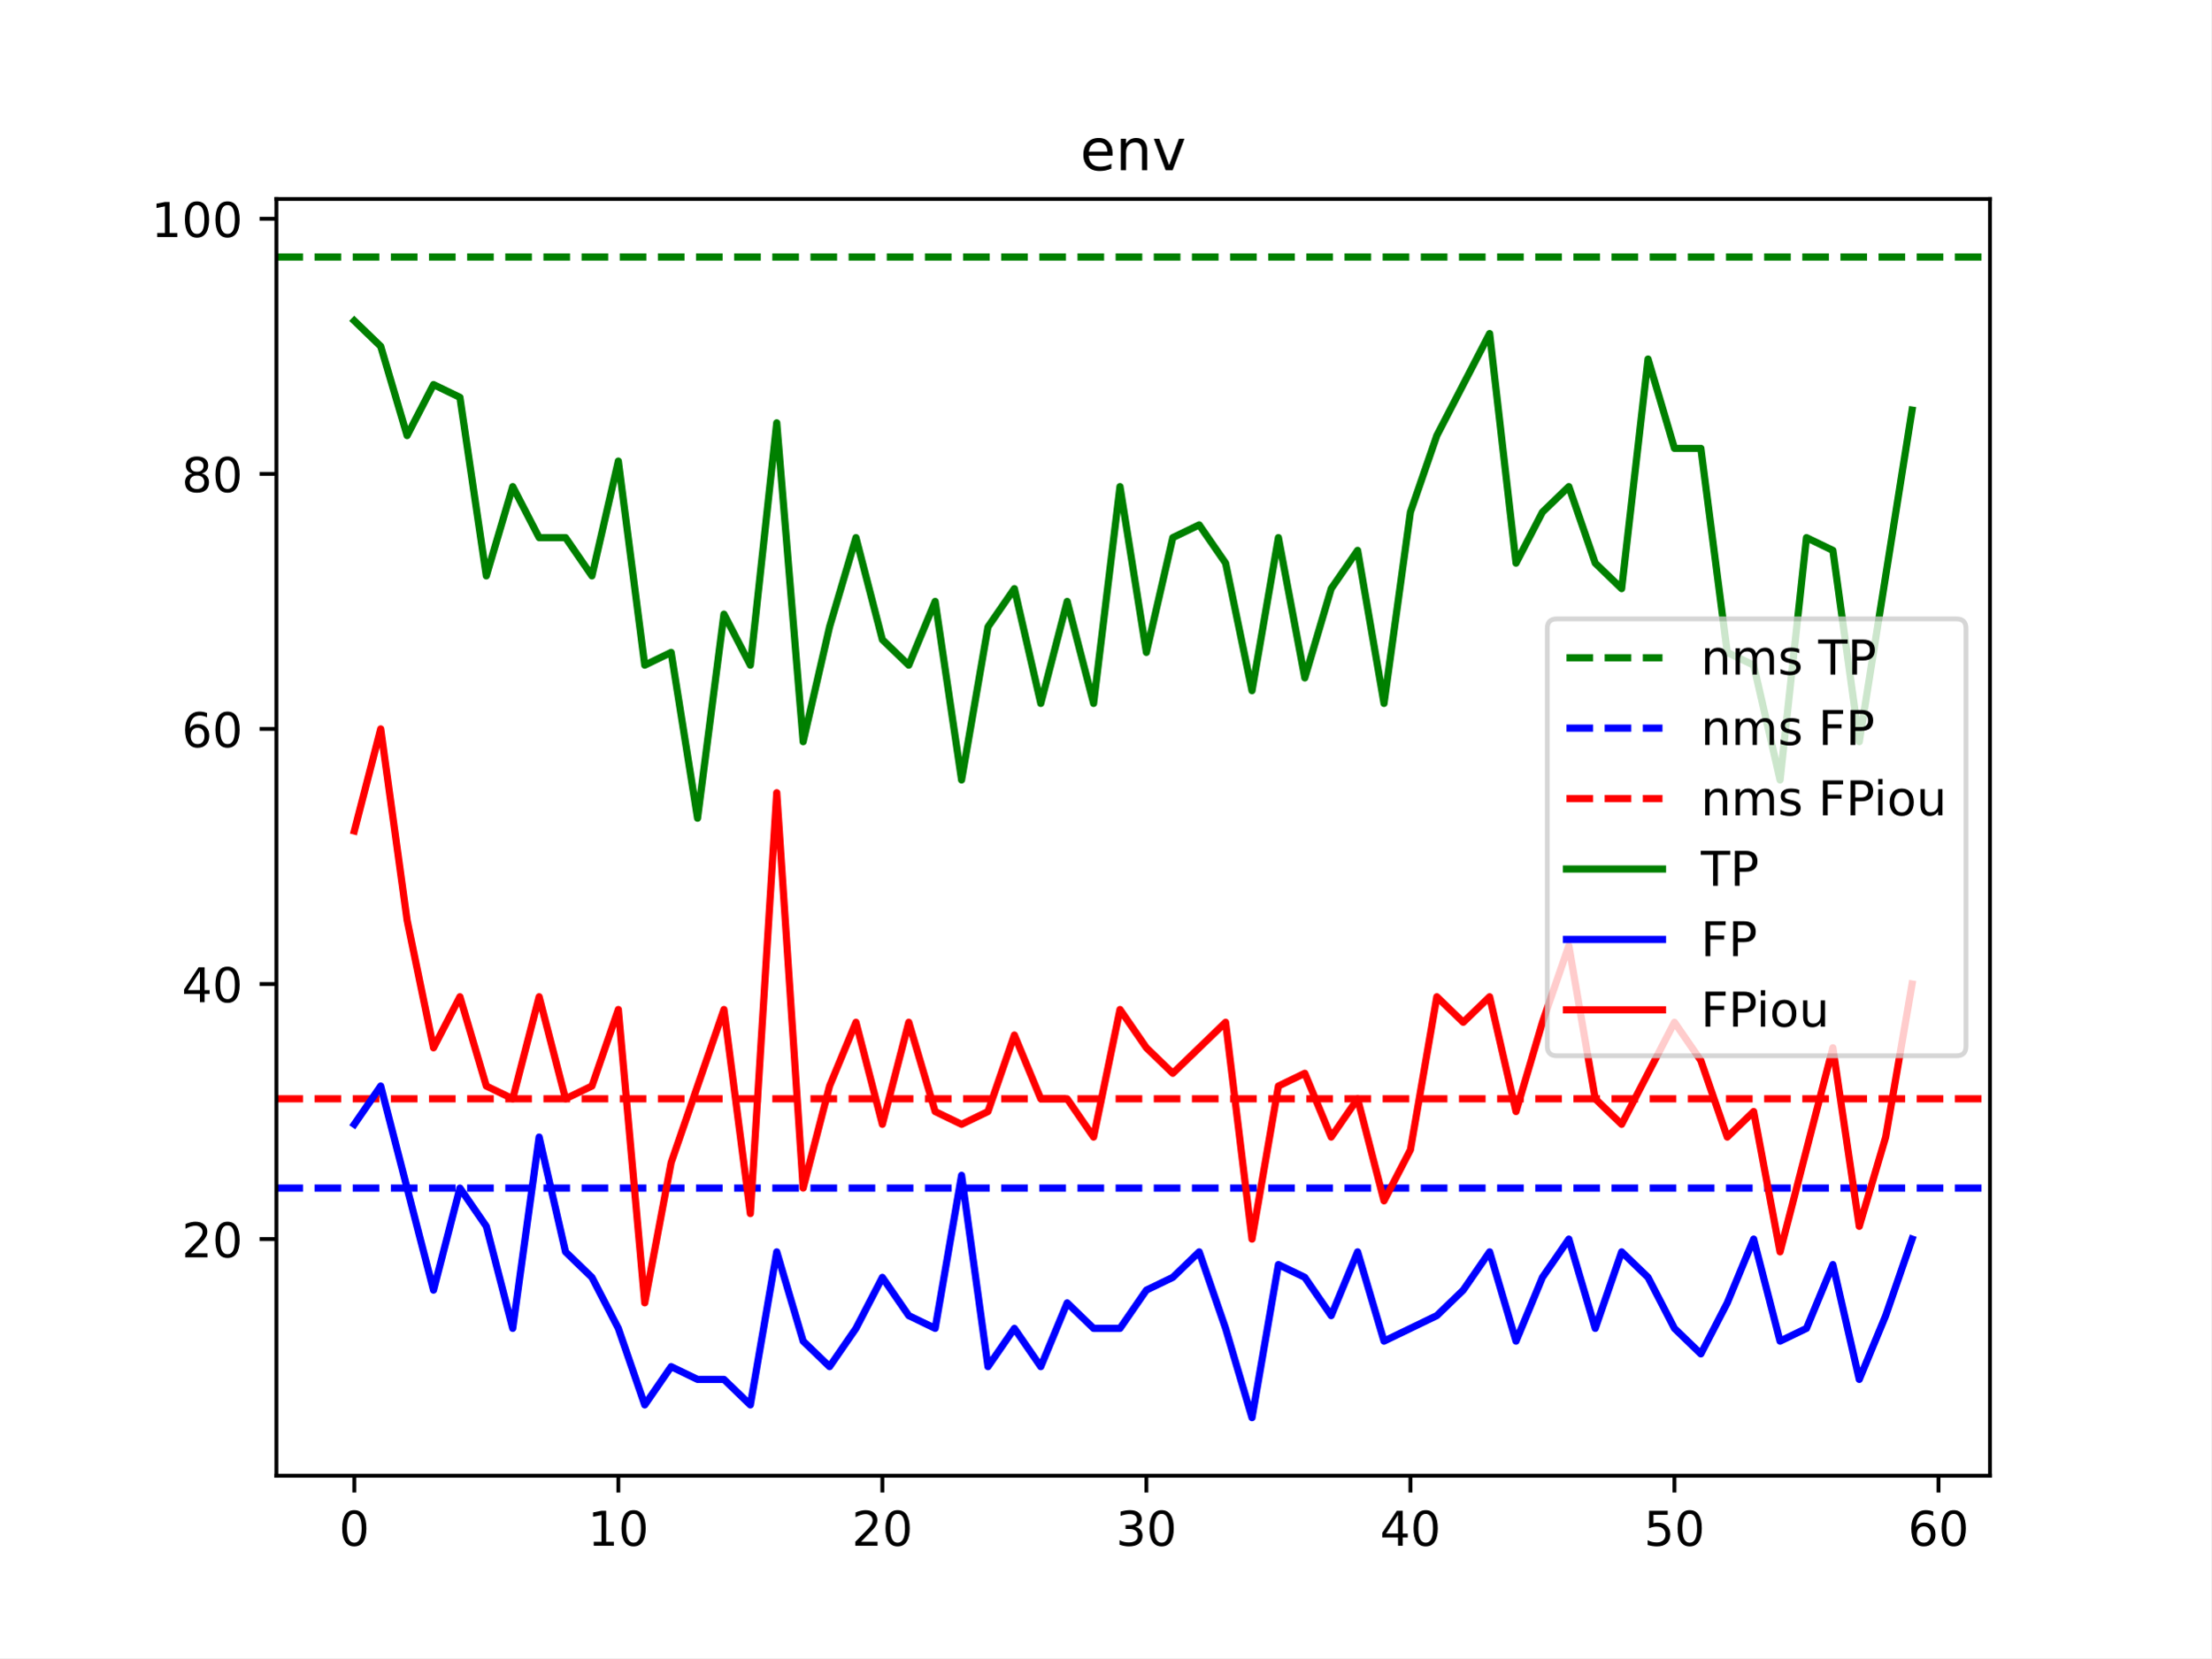
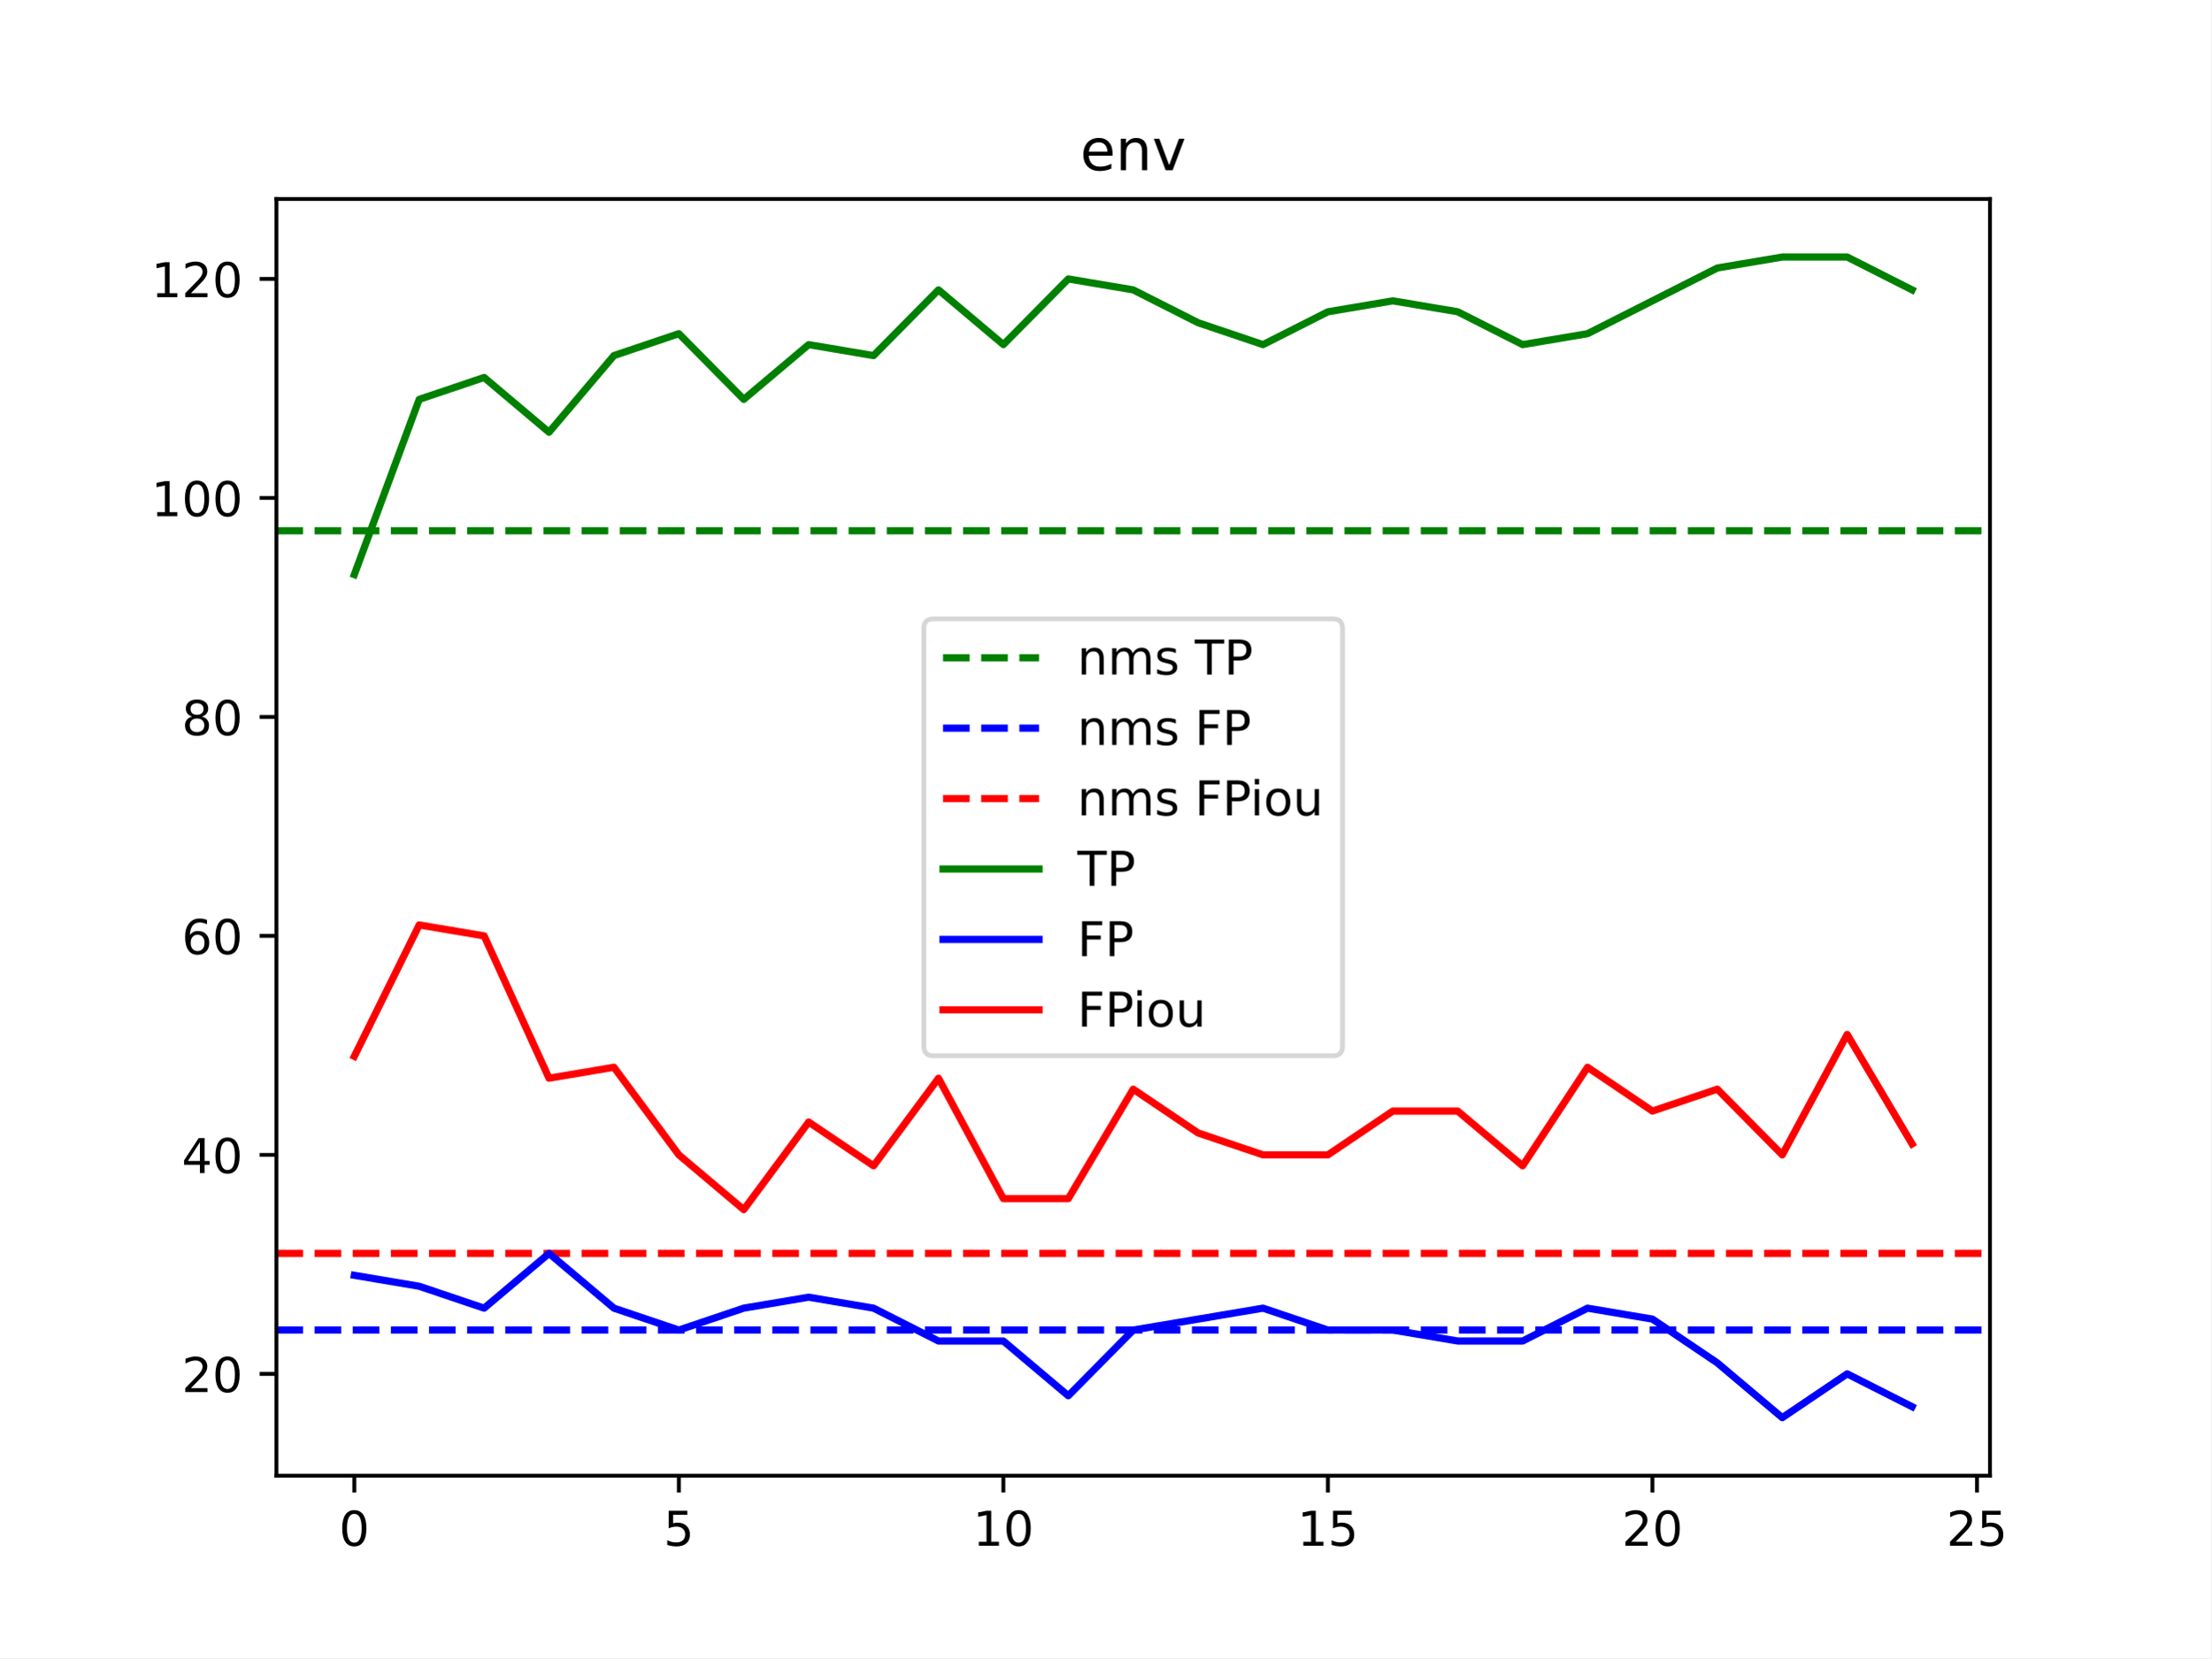
<svg xmlns="http://www.w3.org/2000/svg" xmlns:xlink="http://www.w3.org/1999/xlink" width="460.8pt" height="345.6pt" viewBox="0 0 460.8 345.6" version="1.1">
  <defs>
    <style type="text/css">*{stroke-linejoin: round; stroke-linecap: butt}</style>
  </defs>
  <g id="figure_1">
    <g id="patch_1">
      <path d="M 0 345.6  L 460.8 345.6  L 460.8 0  L 0 0  z " style="fill: #ffffff" />
    </g>
    <g id="axes_1">
      <g id="patch_2">
        <path d="M 57.6 307.584  L 414.72 307.584  L 414.72 41.472  L 57.6 41.472  z " style="fill: #ffffff" />
      </g>
      <g id="matplotlib.axis_1">
        <g id="xtick_1">
          <g id="line2d_1">
            <defs>
-               <path id="m78e13bfbb8" d="M 0 0  L 0 3.5  " style="stroke: #000000; stroke-width: 0.8" />
-             </defs>
-             <g>
-               <use xlink:href="#m78e13bfbb8" x="73.833" y="307.584" style="stroke: #000000; stroke-width: 0.8" />
+               <path id="mda8b0dd8a2" d="M 0 0  L 0 3.5  " style="stroke: #000000; stroke-width: 0.8" />
+             </defs>
+             <g>
+               <use xlink:href="#mda8b0dd8a2" x="73.833" y="307.584" style="stroke: #000000; stroke-width: 0.8" />
            </g>
          </g>
          <g id="text_1">
            <g transform="translate(70.65148 322.1824) scale(0.1 -0.1)">
              <defs>
                <path id="DejaVuSans-30" d="M 2034 4250  Q 1547 4250 1301 3770  Q 1056 3291 1056 2328  Q 1056 1369 1301 889  Q 1547 409 2034 409  Q 2525 409 2770 889  Q 3016 1369 3016 2328  Q 3016 3291 2770 3770  Q 2525 4250 2034 4250  z M 2034 4750  Q 2819 4750 3233 4129  Q 3647 3509 3647 2328  Q 3647 1150 3233 529  Q 2819 -91 2034 -91  Q 1250 -91 836 529  Q 422 1150 422 2328  Q 422 3509 836 4129  Q 1250 4750 2034 4750  z " transform="scale(0.015625)" />
              </defs>
              <use xlink:href="#DejaVuSans-30" />
            </g>
          </g>
        </g>
        <g id="xtick_2">
          <g id="line2d_2">
            <g>
-               <use xlink:href="#m78e13bfbb8" x="128.859" y="307.584" style="stroke: #000000; stroke-width: 0.8" />
+               <use xlink:href="#mda8b0dd8a2" x="141.469" y="307.584" style="stroke: #000000; stroke-width: 0.8" />
            </g>
          </g>
          <g id="text_2">
-             <g transform="translate(122.4964 322.1824) scale(0.1 -0.1)">
-               <defs>
-                 <path id="DejaVuSans-31" d="M 794 531  L 1825 531  L 1825 4091  L 703 3866  L 703 4441  L 1819 4666  L 2450 4666  L 2450 531  L 3481 531  L 3481 0  L 794 0  L 794 531  z " transform="scale(0.015625)" />
-               </defs>
-               <use xlink:href="#DejaVuSans-31" />
-               <use xlink:href="#DejaVuSans-30" x="63.623" />
+             <g transform="translate(138.2878 322.1824) scale(0.1 -0.1)">
+               <defs>
+                 <path id="DejaVuSans-35" d="M 691 4666  L 3169 4666  L 3169 4134  L 1269 4134  L 1269 2991  Q 1406 3038 1543 3061  Q 1681 3084 1819 3084  Q 2600 3084 3056 2656  Q 3513 2228 3513 1497  Q 3513 744 3044 326  Q 2575 -91 1722 -91  Q 1428 -91 1123 -41  Q 819 9 494 109  L 494 744  Q 775 591 1075 516  Q 1375 441 1709 441  Q 2250 441 2565 725  Q 2881 1009 2881 1497  Q 2881 1984 2565 2268  Q 2250 2553 1709 2553  Q 1456 2553 1204 2497  Q 953 2441 691 2322  L 691 4666  z " transform="scale(0.015625)" />
+               </defs>
+               <use xlink:href="#DejaVuSans-35" />
            </g>
          </g>
        </g>
        <g id="xtick_3">
          <g id="line2d_3">
            <g>
-               <use xlink:href="#m78e13bfbb8" x="183.885" y="307.584" style="stroke: #000000; stroke-width: 0.8" />
+               <use xlink:href="#mda8b0dd8a2" x="209.105" y="307.584" style="stroke: #000000; stroke-width: 0.8" />
            </g>
          </g>
          <g id="text_3">
-             <g transform="translate(177.5226 322.1824) scale(0.1 -0.1)">
-               <defs>
-                 <path id="DejaVuSans-32" d="M 1228 531  L 3431 531  L 3431 0  L 469 0  L 469 531  Q 828 903 1448 1529  Q 2069 2156 2228 2338  Q 2531 2678 2651 2914  Q 2772 3150 2772 3378  Q 2772 3750 2511 3984  Q 2250 4219 1831 4219  Q 1534 4219 1204 4116  Q 875 4013 500 3803  L 500 4441  Q 881 4594 1212 4672  Q 1544 4750 1819 4750  Q 2544 4750 2975 4387  Q 3406 4025 3406 3419  Q 3406 3131 3298 2873  Q 3191 2616 2906 2266  Q 2828 2175 2409 1742  Q 1991 1309 1228 531  z " transform="scale(0.015625)" />
-               </defs>
-               <use xlink:href="#DejaVuSans-32" />
+             <g transform="translate(202.743 322.1824) scale(0.1 -0.1)">
+               <defs>
+                 <path id="DejaVuSans-31" d="M 794 531  L 1825 531  L 1825 4091  L 703 3866  L 703 4441  L 1819 4666  L 2450 4666  L 2450 531  L 3481 531  L 3481 0  L 794 0  L 794 531  z " transform="scale(0.015625)" />
+               </defs>
+               <use xlink:href="#DejaVuSans-31" />
              <use xlink:href="#DejaVuSans-30" x="63.623" />
            </g>
          </g>
        </g>
        <g id="xtick_4">
          <g id="line2d_4">
            <g>
-               <use xlink:href="#m78e13bfbb8" x="238.911" y="307.584" style="stroke: #000000; stroke-width: 0.8" />
+               <use xlink:href="#mda8b0dd8a2" x="276.742" y="307.584" style="stroke: #000000; stroke-width: 0.8" />
            </g>
          </g>
          <g id="text_4">
-             <g transform="translate(232.5488 322.1824) scale(0.1 -0.1)">
-               <defs>
-                 <path id="DejaVuSans-33" d="M 2597 2516  Q 3050 2419 3304 2112  Q 3559 1806 3559 1356  Q 3559 666 3084 287  Q 2609 -91 1734 -91  Q 1441 -91 1130 -33  Q 819 25 488 141  L 488 750  Q 750 597 1062 519  Q 1375 441 1716 441  Q 2309 441 2620 675  Q 2931 909 2931 1356  Q 2931 1769 2642 2001  Q 2353 2234 1838 2234  L 1294 2234  L 1294 2753  L 1863 2753  Q 2328 2753 2575 2939  Q 2822 3125 2822 3475  Q 2822 3834 2567 4026  Q 2313 4219 1838 4219  Q 1578 4219 1281 4162  Q 984 4106 628 3988  L 628 4550  Q 988 4650 1302 4700  Q 1616 4750 1894 4750  Q 2613 4750 3031 4423  Q 3450 4097 3450 3541  Q 3450 3153 3228 2886  Q 3006 2619 2597 2516  z " transform="scale(0.015625)" />
-               </defs>
-               <use xlink:href="#DejaVuSans-33" />
-               <use xlink:href="#DejaVuSans-30" x="63.623" />
+             <g transform="translate(270.3793 322.1824) scale(0.1 -0.1)">
+               <use xlink:href="#DejaVuSans-31" />
+               <use xlink:href="#DejaVuSans-35" x="63.623" />
            </g>
          </g>
        </g>
        <g id="xtick_5">
          <g id="line2d_5">
            <g>
-               <use xlink:href="#m78e13bfbb8" x="293.938" y="307.584" style="stroke: #000000; stroke-width: 0.8" />
+               <use xlink:href="#mda8b0dd8a2" x="344.378" y="307.584" style="stroke: #000000; stroke-width: 0.8" />
            </g>
          </g>
          <g id="text_5">
-             <g transform="translate(287.575 322.1824) scale(0.1 -0.1)">
-               <defs>
-                 <path id="DejaVuSans-34" d="M 2419 4116  L 825 1625  L 2419 1625  L 2419 4116  z M 2253 4666  L 3047 4666  L 3047 1625  L 3713 1625  L 3713 1100  L 3047 1100  L 3047 0  L 2419 0  L 2419 1100  L 313 1100  L 313 1709  L 2253 4666  z " transform="scale(0.015625)" />
-               </defs>
-               <use xlink:href="#DejaVuSans-34" />
+             <g transform="translate(338.0157 322.1824) scale(0.1 -0.1)">
+               <defs>
+                 <path id="DejaVuSans-32" d="M 1228 531  L 3431 531  L 3431 0  L 469 0  L 469 531  Q 828 903 1448 1529  Q 2069 2156 2228 2338  Q 2531 2678 2651 2914  Q 2772 3150 2772 3378  Q 2772 3750 2511 3984  Q 2250 4219 1831 4219  Q 1534 4219 1204 4116  Q 875 4013 500 3803  L 500 4441  Q 881 4594 1212 4672  Q 1544 4750 1819 4750  Q 2544 4750 2975 4387  Q 3406 4025 3406 3419  Q 3406 3131 3298 2873  Q 3191 2616 2906 2266  Q 2828 2175 2409 1742  Q 1991 1309 1228 531  z " transform="scale(0.015625)" />
+               </defs>
+               <use xlink:href="#DejaVuSans-32" />
              <use xlink:href="#DejaVuSans-30" x="63.623" />
            </g>
          </g>
        </g>
        <g id="xtick_6">
          <g id="line2d_6">
            <g>
-               <use xlink:href="#m78e13bfbb8" x="348.964" y="307.584" style="stroke: #000000; stroke-width: 0.8" />
+               <use xlink:href="#mda8b0dd8a2" x="412.015" y="307.584" style="stroke: #000000; stroke-width: 0.8" />
            </g>
          </g>
          <g id="text_6">
-             <g transform="translate(342.6012 322.1824) scale(0.1 -0.1)">
-               <defs>
-                 <path id="DejaVuSans-35" d="M 691 4666  L 3169 4666  L 3169 4134  L 1269 4134  L 1269 2991  Q 1406 3038 1543 3061  Q 1681 3084 1819 3084  Q 2600 3084 3056 2656  Q 3513 2228 3513 1497  Q 3513 744 3044 326  Q 2575 -91 1722 -91  Q 1428 -91 1123 -41  Q 819 9 494 109  L 494 744  Q 775 591 1075 516  Q 1375 441 1709 441  Q 2250 441 2565 725  Q 2881 1009 2881 1497  Q 2881 1984 2565 2268  Q 2250 2553 1709 2553  Q 1456 2553 1204 2497  Q 953 2441 691 2322  L 691 4666  z " transform="scale(0.015625)" />
-               </defs>
-               <use xlink:href="#DejaVuSans-35" />
-               <use xlink:href="#DejaVuSans-30" x="63.623" />
-             </g>
-           </g>
-         </g>
-         <g id="xtick_7">
-           <g id="line2d_7">
-             <g>
-               <use xlink:href="#m78e13bfbb8" x="403.99" y="307.584" style="stroke: #000000; stroke-width: 0.8" />
-             </g>
-           </g>
-           <g id="text_7">
-             <g transform="translate(397.6274 322.1824) scale(0.1 -0.1)">
-               <defs>
-                 <path id="DejaVuSans-36" d="M 2113 2584  Q 1688 2584 1439 2293  Q 1191 2003 1191 1497  Q 1191 994 1439 701  Q 1688 409 2113 409  Q 2538 409 2786 701  Q 3034 994 3034 1497  Q 3034 2003 2786 2293  Q 2538 2584 2113 2584  z M 3366 4563  L 3366 3988  Q 3128 4100 2886 4159  Q 2644 4219 2406 4219  Q 1781 4219 1451 3797  Q 1122 3375 1075 2522  Q 1259 2794 1537 2939  Q 1816 3084 2150 3084  Q 2853 3084 3261 2657  Q 3669 2231 3669 1497  Q 3669 778 3244 343  Q 2819 -91 2113 -91  Q 1303 -91 875 529  Q 447 1150 447 2328  Q 447 3434 972 4092  Q 1497 4750 2381 4750  Q 2619 4750 2861 4703  Q 3103 4656 3366 4563  z " transform="scale(0.015625)" />
-               </defs>
-               <use xlink:href="#DejaVuSans-36" />
-               <use xlink:href="#DejaVuSans-30" x="63.623" />
+             <g transform="translate(405.652 322.1824) scale(0.1 -0.1)">
+               <use xlink:href="#DejaVuSans-32" />
+               <use xlink:href="#DejaVuSans-35" x="63.623" />
            </g>
          </g>
        </g>
      </g>
      <g id="matplotlib.axis_2">
        <g id="ytick_1">
+           <g id="line2d_7">
+             <defs>
+               <path id="m5f4c22b0fe" d="M 0 0  L -3.5 0  " style="stroke: #000000; stroke-width: 0.8" />
+             </defs>
+             <g>
+               <use xlink:href="#m5f4c22b0fe" x="57.6" y="286.359" style="stroke: #000000; stroke-width: 0.8" />
+             </g>
+           </g>
+           <g id="text_7">
+             <g transform="translate(37.875 290.1582) scale(0.1 -0.1)">
+               <use xlink:href="#DejaVuSans-32" />
+               <use xlink:href="#DejaVuSans-30" x="63.623" />
+             </g>
+           </g>
+         </g>
+         <g id="ytick_2">
          <g id="line2d_8">
-             <defs>
-               <path id="m94d35e02c0" d="M 0 0  L -3.5 0  " style="stroke: #000000; stroke-width: 0.8" />
-             </defs>
-             <g>
-               <use xlink:href="#m94d35e02c0" x="57.6" y="258.27" style="stroke: #000000; stroke-width: 0.8" />
+             <g>
+               <use xlink:href="#m5f4c22b0fe" x="57.6" y="240.714" style="stroke: #000000; stroke-width: 0.8" />
            </g>
          </g>
          <g id="text_8">
-             <g transform="translate(37.875 262.0688) scale(0.1 -0.1)">
-               <use xlink:href="#DejaVuSans-32" />
-               <use xlink:href="#DejaVuSans-30" x="63.623" />
-             </g>
-           </g>
-         </g>
-         <g id="ytick_2">
+             <g transform="translate(37.875 244.5129) scale(0.1 -0.1)">
+               <defs>
+                 <path id="DejaVuSans-34" d="M 2419 4116  L 825 1625  L 2419 1625  L 2419 4116  z M 2253 4666  L 3047 4666  L 3047 1625  L 3713 1625  L 3713 1100  L 3047 1100  L 3047 0  L 2419 0  L 2419 1100  L 313 1100  L 313 1709  L 2253 4666  z " transform="scale(0.015625)" />
+               </defs>
+               <use xlink:href="#DejaVuSans-34" />
+               <use xlink:href="#DejaVuSans-30" x="63.623" />
+             </g>
+           </g>
+         </g>
+         <g id="ytick_3">
          <g id="line2d_9">
            <g>
-               <use xlink:href="#m94d35e02c0" x="57.6" y="205.1" style="stroke: #000000; stroke-width: 0.8" />
+               <use xlink:href="#m5f4c22b0fe" x="57.6" y="195.068" style="stroke: #000000; stroke-width: 0.8" />
            </g>
          </g>
          <g id="text_9">
-             <g transform="translate(37.875 208.8995) scale(0.1 -0.1)">
-               <use xlink:href="#DejaVuSans-34" />
-               <use xlink:href="#DejaVuSans-30" x="63.623" />
-             </g>
-           </g>
-         </g>
-         <g id="ytick_3">
+             <g transform="translate(37.875 198.8676) scale(0.1 -0.1)">
+               <defs>
+                 <path id="DejaVuSans-36" d="M 2113 2584  Q 1688 2584 1439 2293  Q 1191 2003 1191 1497  Q 1191 994 1439 701  Q 1688 409 2113 409  Q 2538 409 2786 701  Q 3034 994 3034 1497  Q 3034 2003 2786 2293  Q 2538 2584 2113 2584  z M 3366 4563  L 3366 3988  Q 3128 4100 2886 4159  Q 2644 4219 2406 4219  Q 1781 4219 1451 3797  Q 1122 3375 1075 2522  Q 1259 2794 1537 2939  Q 1816 3084 2150 3084  Q 2853 3084 3261 2657  Q 3669 2231 3669 1497  Q 3669 778 3244 343  Q 2819 -91 2113 -91  Q 1303 -91 875 529  Q 447 1150 447 2328  Q 447 3434 972 4092  Q 1497 4750 2381 4750  Q 2619 4750 2861 4703  Q 3103 4656 3366 4563  z " transform="scale(0.015625)" />
+               </defs>
+               <use xlink:href="#DejaVuSans-36" />
+               <use xlink:href="#DejaVuSans-30" x="63.623" />
+             </g>
+           </g>
+         </g>
+         <g id="ytick_4">
          <g id="line2d_10">
            <g>
-               <use xlink:href="#m94d35e02c0" x="57.6" y="151.931" style="stroke: #000000; stroke-width: 0.8" />
+               <use xlink:href="#m5f4c22b0fe" x="57.6" y="149.423" style="stroke: #000000; stroke-width: 0.8" />
            </g>
          </g>
          <g id="text_10">
-             <g transform="translate(37.875 155.7303) scale(0.1 -0.1)">
-               <use xlink:href="#DejaVuSans-36" />
-               <use xlink:href="#DejaVuSans-30" x="63.623" />
-             </g>
-           </g>
-         </g>
-         <g id="ytick_4">
+             <g transform="translate(37.875 153.2223) scale(0.1 -0.1)">
+               <defs>
+                 <path id="DejaVuSans-38" d="M 2034 2216  Q 1584 2216 1326 1975  Q 1069 1734 1069 1313  Q 1069 891 1326 650  Q 1584 409 2034 409  Q 2484 409 2743 651  Q 3003 894 3003 1313  Q 3003 1734 2745 1975  Q 2488 2216 2034 2216  z M 1403 2484  Q 997 2584 770 2862  Q 544 3141 544 3541  Q 544 4100 942 4425  Q 1341 4750 2034 4750  Q 2731 4750 3128 4425  Q 3525 4100 3525 3541  Q 3525 3141 3298 2862  Q 3072 2584 2669 2484  Q 3125 2378 3379 2068  Q 3634 1759 3634 1313  Q 3634 634 3220 271  Q 2806 -91 2034 -91  Q 1263 -91 848 271  Q 434 634 434 1313  Q 434 1759 690 2068  Q 947 2378 1403 2484  z M 1172 3481  Q 1172 3119 1398 2916  Q 1625 2713 2034 2713  Q 2441 2713 2670 2916  Q 2900 3119 2900 3481  Q 2900 3844 2670 4047  Q 2441 4250 2034 4250  Q 1625 4250 1398 4047  Q 1172 3844 1172 3481  z " transform="scale(0.015625)" />
+               </defs>
+               <use xlink:href="#DejaVuSans-38" />
+               <use xlink:href="#DejaVuSans-30" x="63.623" />
+             </g>
+           </g>
+         </g>
+         <g id="ytick_5">
          <g id="line2d_11">
            <g>
-               <use xlink:href="#m94d35e02c0" x="57.6" y="98.762" style="stroke: #000000; stroke-width: 0.8" />
+               <use xlink:href="#m5f4c22b0fe" x="57.6" y="103.778" style="stroke: #000000; stroke-width: 0.8" />
            </g>
          </g>
          <g id="text_11">
-             <g transform="translate(37.875 102.5611) scale(0.1 -0.1)">
-               <defs>
-                 <path id="DejaVuSans-38" d="M 2034 2216  Q 1584 2216 1326 1975  Q 1069 1734 1069 1313  Q 1069 891 1326 650  Q 1584 409 2034 409  Q 2484 409 2743 651  Q 3003 894 3003 1313  Q 3003 1734 2745 1975  Q 2488 2216 2034 2216  z M 1403 2484  Q 997 2584 770 2862  Q 544 3141 544 3541  Q 544 4100 942 4425  Q 1341 4750 2034 4750  Q 2731 4750 3128 4425  Q 3525 4100 3525 3541  Q 3525 3141 3298 2862  Q 3072 2584 2669 2484  Q 3125 2378 3379 2068  Q 3634 1759 3634 1313  Q 3634 634 3220 271  Q 2806 -91 2034 -91  Q 1263 -91 848 271  Q 434 634 434 1313  Q 434 1759 690 2068  Q 947 2378 1403 2484  z M 1172 3481  Q 1172 3119 1398 2916  Q 1625 2713 2034 2713  Q 2441 2713 2670 2916  Q 2900 3119 2900 3481  Q 2900 3844 2670 4047  Q 2441 4250 2034 4250  Q 1625 4250 1398 4047  Q 1172 3844 1172 3481  z " transform="scale(0.015625)" />
-               </defs>
-               <use xlink:href="#DejaVuSans-38" />
-               <use xlink:href="#DejaVuSans-30" x="63.623" />
-             </g>
-           </g>
-         </g>
-         <g id="ytick_5">
+             <g transform="translate(31.5125 107.577) scale(0.1 -0.1)">
+               <use xlink:href="#DejaVuSans-31" />
+               <use xlink:href="#DejaVuSans-30" x="63.623" />
+               <use xlink:href="#DejaVuSans-30" x="127.246" />
+             </g>
+           </g>
+         </g>
+         <g id="ytick_6">
          <g id="line2d_12">
            <g>
-               <use xlink:href="#m94d35e02c0" x="57.6" y="45.593" style="stroke: #000000; stroke-width: 0.8" />
+               <use xlink:href="#m5f4c22b0fe" x="57.6" y="58.133" style="stroke: #000000; stroke-width: 0.8" />
            </g>
          </g>
          <g id="text_12">
-             <g transform="translate(31.5125 49.39183) scale(0.1 -0.1)">
+             <g transform="translate(31.5125 61.93175) scale(0.1 -0.1)">
              <use xlink:href="#DejaVuSans-31" />
-               <use xlink:href="#DejaVuSans-30" x="63.623" />
+               <use xlink:href="#DejaVuSans-32" x="63.623" />
              <use xlink:href="#DejaVuSans-30" x="127.246" />
            </g>
          </g>
        </g>
      </g>
      <g id="line2d_13">
-         <path d="M 57.6 53.568  L 414.72 53.568  " clip-path="url(#p888bf2f9cd)" style="fill: none; stroke-dasharray: 5.55,2.4; stroke-dashoffset: 0; stroke: #008000; stroke-width: 1.5" />
+         <path d="M 57.6 110.625  L 414.72 110.625  " clip-path="url(#p3e94f2e496)" style="fill: none; stroke-dasharray: 5.55,2.4; stroke-dashoffset: 0; stroke: #008000; stroke-width: 1.5" />
      </g>
      <g id="line2d_14">
-         <path d="M 57.6 247.636  L 414.72 247.636  " clip-path="url(#p888bf2f9cd)" style="fill: none; stroke-dasharray: 5.55,2.4; stroke-dashoffset: 0; stroke: #0000ff; stroke-width: 1.5" />
+         <path d="M 57.6 277.23  L 414.72 277.23  " clip-path="url(#p3e94f2e496)" style="fill: none; stroke-dasharray: 5.55,2.4; stroke-dashoffset: 0; stroke: #0000ff; stroke-width: 1.5" />
      </g>
      <g id="line2d_15">
-         <path d="M 57.6 229.026  L 414.72 229.026  " clip-path="url(#p888bf2f9cd)" style="fill: none; stroke-dasharray: 5.55,2.4; stroke-dashoffset: 0; stroke: #ff0000; stroke-width: 1.5" />
+         <path d="M 57.6 261.254  L 414.72 261.254  " clip-path="url(#p3e94f2e496)" style="fill: none; stroke-dasharray: 5.55,2.4; stroke-dashoffset: 0; stroke: #ff0000; stroke-width: 1.5" />
      </g>
      <g id="line2d_16">
-         <path d="M 73.833 66.86  L 79.335 72.177  L 84.838 90.786  L 90.341 80.153  L 95.843 82.811  L 101.346 120.03  L 106.848 101.42  L 112.351 112.054  L 117.854 112.054  L 123.356 120.03  L 128.859 96.103  L 134.362 138.639  L 139.864 135.98  L 145.367 170.54  L 150.869 128.005  L 156.372 138.639  L 161.875 88.128  L 167.377 154.59  L 172.88 130.663  L 178.382 112.054  L 183.885 133.322  L 189.388 138.639  L 194.89 125.346  L 200.393 162.565  L 205.896 130.663  L 211.398 122.688  L 216.901 146.614  L 222.403 125.346  L 227.906 146.614  L 233.409 101.42  L 238.911 135.98  L 244.414 112.054  L 249.917 109.396  L 255.419 117.371  L 260.922 143.956  L 266.424 112.054  L 271.927 141.297  L 277.43 122.688  L 282.932 114.713  L 288.435 146.614  L 293.938 106.737  L 299.44 90.786  L 304.943 80.153  L 310.445 69.519  L 315.948 117.371  L 321.451 106.737  L 326.953 101.42  L 332.456 117.371  L 337.958 122.688  L 343.461 74.836  L 348.964 93.445  L 354.466 93.445  L 359.969 135.98  L 365.472 138.639  L 370.974 162.565  L 376.477 112.054  L 381.979 114.713  L 387.482 154.59  L 392.985 120.03  L 398.487 85.47  " clip-path="url(#p888bf2f9cd)" style="fill: none; stroke: #008000; stroke-width: 1.5; stroke-linecap: square" />
+         <path d="M 73.833 119.754  L 87.36 83.237  L 100.887 78.673  L 114.415 90.084  L 127.942 74.108  L 141.469 69.544  L 154.996 83.237  L 168.524 71.826  L 182.051 74.108  L 195.578 60.415  L 209.105 71.826  L 222.633 58.133  L 236.16 60.415  L 249.687 67.262  L 263.215 71.826  L 276.742 64.979  L 290.269 62.697  L 303.796 64.979  L 317.324 71.826  L 330.851 69.544  L 344.378 62.697  L 357.905 55.85  L 371.433 53.568  L 384.96 53.568  L 398.487 60.415  " clip-path="url(#p3e94f2e496)" style="fill: none; stroke: #008000; stroke-width: 1.5; stroke-linecap: square" />
      </g>
      <g id="line2d_17">
-         <path d="M 73.833 234.343  L 79.335 226.368  L 84.838 247.636  L 90.341 268.903  L 95.843 247.636  L 101.346 255.611  L 106.848 276.879  L 112.351 237.002  L 117.854 260.928  L 123.356 266.245  L 128.859 276.879  L 134.362 292.83  L 139.864 284.854  L 145.367 287.513  L 150.869 287.513  L 156.372 292.83  L 161.875 260.928  L 167.377 279.537  L 172.88 284.854  L 178.382 276.879  L 183.885 266.245  L 189.388 274.22  L 194.89 276.879  L 200.393 244.977  L 205.896 284.854  L 211.398 276.879  L 216.901 284.854  L 222.403 271.562  L 227.906 276.879  L 233.409 276.879  L 238.911 268.903  L 244.414 266.245  L 249.917 260.928  L 255.419 276.879  L 260.922 295.488  L 266.424 263.586  L 271.927 266.245  L 277.43 274.22  L 282.932 260.928  L 288.435 279.537  L 293.938 276.879  L 299.44 274.22  L 304.943 268.903  L 310.445 260.928  L 315.948 279.537  L 321.451 266.245  L 326.953 258.27  L 332.456 276.879  L 337.958 260.928  L 343.461 266.245  L 348.964 276.879  L 354.466 282.196  L 359.969 271.562  L 365.472 258.27  L 370.974 279.537  L 376.477 276.879  L 381.979 263.586  L 387.482 287.513  L 392.985 274.22  L 398.487 258.27  " clip-path="url(#p888bf2f9cd)" style="fill: none; stroke: #0000ff; stroke-width: 1.5; stroke-linecap: square" />
+         <path d="M 73.833 265.819  L 87.36 268.101  L 100.887 272.665  L 114.415 261.254  L 127.942 272.665  L 141.469 277.23  L 154.996 272.665  L 168.524 270.383  L 182.051 272.665  L 195.578 279.512  L 209.105 279.512  L 222.633 290.923  L 236.16 277.23  L 249.687 274.948  L 263.215 272.665  L 276.742 277.23  L 290.269 277.23  L 303.796 279.512  L 317.324 279.512  L 330.851 272.665  L 344.378 274.948  L 357.905 284.077  L 371.433 295.488  L 384.96 286.359  L 398.487 293.206  " clip-path="url(#p3e94f2e496)" style="fill: none; stroke: #0000ff; stroke-width: 1.5; stroke-linecap: square" />
      </g>
      <g id="line2d_18">
-         <path d="M 73.833 173.199  L 79.335 151.931  L 84.838 191.808  L 90.341 218.393  L 95.843 207.759  L 101.346 226.368  L 106.848 229.026  L 112.351 207.759  L 117.854 229.026  L 123.356 226.368  L 128.859 210.417  L 134.362 271.562  L 139.864 242.319  L 145.367 226.368  L 150.869 210.417  L 156.372 252.953  L 161.875 165.223  L 167.377 247.636  L 172.88 226.368  L 178.382 213.076  L 183.885 234.343  L 189.388 213.076  L 194.89 231.685  L 200.393 234.343  L 205.896 231.685  L 211.398 215.734  L 216.901 229.026  L 222.403 229.026  L 227.906 237.002  L 233.409 210.417  L 238.911 218.393  L 244.414 223.71  L 249.917 218.393  L 255.419 213.076  L 260.922 258.27  L 266.424 226.368  L 271.927 223.71  L 277.43 237.002  L 282.932 229.026  L 288.435 250.294  L 293.938 239.66  L 299.44 207.759  L 304.943 213.076  L 310.445 207.759  L 315.948 231.685  L 321.451 213.076  L 326.953 197.125  L 332.456 229.026  L 337.958 234.343  L 343.461 223.71  L 348.964 213.076  L 354.466 221.051  L 359.969 237.002  L 365.472 231.685  L 370.974 260.928  L 376.477 239.66  L 381.979 218.393  L 387.482 255.611  L 392.985 237.002  L 398.487 205.1  " clip-path="url(#p888bf2f9cd)" style="fill: none; stroke: #ff0000; stroke-width: 1.5; stroke-linecap: square" />
+         <path d="M 73.833 220.173  L 87.36 192.786  L 100.887 195.068  L 114.415 224.738  L 127.942 222.456  L 141.469 240.714  L 154.996 252.125  L 168.524 233.867  L 182.051 242.996  L 195.578 224.738  L 209.105 249.843  L 222.633 249.843  L 236.16 227.02  L 249.687 236.149  L 263.215 240.714  L 276.742 240.714  L 290.269 231.585  L 303.796 231.585  L 317.324 242.996  L 330.851 222.456  L 344.378 231.585  L 357.905 227.02  L 371.433 240.714  L 384.96 215.609  L 398.487 238.431  " clip-path="url(#p3e94f2e496)" style="fill: none; stroke: #ff0000; stroke-width: 1.5; stroke-linecap: square" />
      </g>
      <g id="patch_3">
        <path d="M 57.6 307.584  L 57.6 41.472  " style="fill: none; stroke: #000000; stroke-width: 0.8; stroke-linejoin: miter; stroke-linecap: square" />
      </g>
      <g id="patch_4">
        <path d="M 414.72 307.584  L 414.72 41.472  " style="fill: none; stroke: #000000; stroke-width: 0.8; stroke-linejoin: miter; stroke-linecap: square" />
      </g>
      <g id="patch_5">
        <path d="M 57.6 307.584  L 414.72 307.584  " style="fill: none; stroke: #000000; stroke-width: 0.8; stroke-linejoin: miter; stroke-linecap: square" />
      </g>
      <g id="patch_6">
        <path d="M 57.6 41.472  L 414.72 41.472  " style="fill: none; stroke: #000000; stroke-width: 0.8; stroke-linejoin: miter; stroke-linecap: square" />
      </g>
      <g id="text_13">
        <g transform="translate(225.1144 35.472) scale(0.12 -0.12)">
          <defs>
            <path id="DejaVuSans-65" d="M 3597 1894  L 3597 1613  L 953 1613  Q 991 1019 1311 708  Q 1631 397 2203 397  Q 2534 397 2845 478  Q 3156 559 3463 722  L 3463 178  Q 3153 47 2828 -22  Q 2503 -91 2169 -91  Q 1331 -91 842 396  Q 353 884 353 1716  Q 353 2575 817 3079  Q 1281 3584 2069 3584  Q 2775 3584 3186 3129  Q 3597 2675 3597 1894  z M 3022 2063  Q 3016 2534 2758 2815  Q 2500 3097 2075 3097  Q 1594 3097 1305 2825  Q 1016 2553 972 2059  L 3022 2063  z " transform="scale(0.015625)" />
            <path id="DejaVuSans-6e" d="M 3513 2113  L 3513 0  L 2938 0  L 2938 2094  Q 2938 2591 2744 2837  Q 2550 3084 2163 3084  Q 1697 3084 1428 2787  Q 1159 2491 1159 1978  L 1159 0  L 581 0  L 581 3500  L 1159 3500  L 1159 2956  Q 1366 3272 1645 3428  Q 1925 3584 2291 3584  Q 2894 3584 3203 3211  Q 3513 2838 3513 2113  z " transform="scale(0.015625)" />
            <path id="DejaVuSans-76" d="M 191 3500  L 800 3500  L 1894 563  L 2988 3500  L 3597 3500  L 2284 0  L 1503 0  L 191 3500  z " transform="scale(0.015625)" />
          </defs>
          <use xlink:href="#DejaVuSans-65" />
          <use xlink:href="#DejaVuSans-6e" x="61.523" />
          <use xlink:href="#DejaVuSans-76" x="124.902" />
        </g>
      </g>
      <g id="legend_1">
        <g id="patch_7">
-           <path d="M 324.464 220.062  L 407.72 220.062  Q 409.72 220.062 409.72 218.062  L 409.72 130.994  Q 409.72 128.994 407.72 128.994  L 324.464 128.994  Q 322.464 128.994 322.464 130.994  L 322.464 218.062  Q 322.464 220.062 324.464 220.062  z " style="fill: #ffffff; opacity: 0.8; stroke: #cccccc; stroke-linejoin: miter" />
+           <path d="M 194.532 220.062  L 277.788 220.062  Q 279.788 220.062 279.788 218.062  L 279.788 130.994  Q 279.788 128.994 277.788 128.994  L 194.532 128.994  Q 192.532 128.994 192.532 130.994  L 192.532 218.062  Q 192.532 220.062 194.532 220.062  z " style="fill: #ffffff; opacity: 0.8; stroke: #cccccc; stroke-linejoin: miter" />
        </g>
        <g id="line2d_19">
-           <path d="M 326.464 137.092  L 336.464 137.092  L 346.464 137.092  " style="fill: none; stroke-dasharray: 5.55,2.4; stroke-dashoffset: 0; stroke: #008000; stroke-width: 1.5" />
+           <path d="M 196.532 137.092  L 206.532 137.092  L 216.532 137.092  " style="fill: none; stroke-dasharray: 5.55,2.4; stroke-dashoffset: 0; stroke: #008000; stroke-width: 1.5" />
        </g>
        <g id="text_14">
-           <g transform="translate(354.4638 140.5921) scale(0.1 -0.1)">
+           <g transform="translate(224.5319 140.5921) scale(0.1 -0.1)">
            <defs>
              <path id="DejaVuSans-6d" d="M 3328 2828  Q 3544 3216 3844 3400  Q 4144 3584 4550 3584  Q 5097 3584 5394 3201  Q 5691 2819 5691 2113  L 5691 0  L 5113 0  L 5113 2094  Q 5113 2597 4934 2840  Q 4756 3084 4391 3084  Q 3944 3084 3684 2787  Q 3425 2491 3425 1978  L 3425 0  L 2847 0  L 2847 2094  Q 2847 2600 2669 2842  Q 2491 3084 2119 3084  Q 1678 3084 1418 2786  Q 1159 2488 1159 1978  L 1159 0  L 581 0  L 581 3500  L 1159 3500  L 1159 2956  Q 1356 3278 1631 3431  Q 1906 3584 2284 3584  Q 2666 3584 2933 3390  Q 3200 3197 3328 2828  z " transform="scale(0.015625)" />
              <path id="DejaVuSans-73" d="M 2834 3397  L 2834 2853  Q 2591 2978 2328 3040  Q 2066 3103 1784 3103  Q 1356 3103 1142 2972  Q 928 2841 928 2578  Q 928 2378 1081 2264  Q 1234 2150 1697 2047  L 1894 2003  Q 2506 1872 2764 1633  Q 3022 1394 3022 966  Q 3022 478 2636 193  Q 2250 -91 1575 -91  Q 1294 -91 989 -36  Q 684 19 347 128  L 347 722  Q 666 556 975 473  Q 1284 391 1588 391  Q 1994 391 2212 530  Q 2431 669 2431 922  Q 2431 1156 2273 1281  Q 2116 1406 1581 1522  L 1381 1569  Q 847 1681 609 1914  Q 372 2147 372 2553  Q 372 3047 722 3315  Q 1072 3584 1716 3584  Q 2034 3584 2315 3537  Q 2597 3491 2834 3397  z " transform="scale(0.015625)" />
              <path id="DejaVuSans-20" transform="scale(0.015625)" />
              <path id="DejaVuSans-54" d="M -19 4666  L 3928 4666  L 3928 4134  L 2272 4134  L 2272 0  L 1638 0  L 1638 4134  L -19 4134  L -19 4666  z " transform="scale(0.015625)" />
              <path id="DejaVuSans-50" d="M 1259 4147  L 1259 2394  L 2053 2394  Q 2494 2394 2734 2622  Q 2975 2850 2975 3272  Q 2975 3691 2734 3919  Q 2494 4147 2053 4147  L 1259 4147  z M 628 4666  L 2053 4666  Q 2838 4666 3239 4311  Q 3641 3956 3641 3272  Q 3641 2581 3239 2228  Q 2838 1875 2053 1875  L 1259 1875  L 1259 0  L 628 0  L 628 4666  z " transform="scale(0.015625)" />
            </defs>
            <use xlink:href="#DejaVuSans-6e" />
            <use xlink:href="#DejaVuSans-6d" x="63.379" />
            <use xlink:href="#DejaVuSans-73" x="160.791" />
            <use xlink:href="#DejaVuSans-20" x="212.891" />
            <use xlink:href="#DejaVuSans-54" x="244.678" />
            <use xlink:href="#DejaVuSans-50" x="305.762" />
          </g>
        </g>
        <g id="line2d_20">
-           <path d="M 326.464 151.77  L 336.464 151.77  L 346.464 151.77  " style="fill: none; stroke-dasharray: 5.55,2.4; stroke-dashoffset: 0; stroke: #0000ff; stroke-width: 1.5" />
+           <path d="M 196.532 151.77  L 206.532 151.77  L 216.532 151.77  " style="fill: none; stroke-dasharray: 5.55,2.4; stroke-dashoffset: 0; stroke: #0000ff; stroke-width: 1.5" />
        </g>
        <g id="text_15">
-           <g transform="translate(354.4638 155.2702) scale(0.1 -0.1)">
+           <g transform="translate(224.5319 155.2702) scale(0.1 -0.1)">
            <defs>
              <path id="DejaVuSans-46" d="M 628 4666  L 3309 4666  L 3309 4134  L 1259 4134  L 1259 2759  L 3109 2759  L 3109 2228  L 1259 2228  L 1259 0  L 628 0  L 628 4666  z " transform="scale(0.015625)" />
            </defs>
            <use xlink:href="#DejaVuSans-6e" />
            <use xlink:href="#DejaVuSans-6d" x="63.379" />
            <use xlink:href="#DejaVuSans-73" x="160.791" />
            <use xlink:href="#DejaVuSans-20" x="212.891" />
            <use xlink:href="#DejaVuSans-46" x="244.678" />
            <use xlink:href="#DejaVuSans-50" x="302.197" />
          </g>
        </g>
        <g id="line2d_21">
-           <path d="M 326.464 166.448  L 336.464 166.448  L 346.464 166.448  " style="fill: none; stroke-dasharray: 5.55,2.4; stroke-dashoffset: 0; stroke: #ff0000; stroke-width: 1.5" />
+           <path d="M 196.532 166.448  L 206.532 166.448  L 216.532 166.448  " style="fill: none; stroke-dasharray: 5.55,2.4; stroke-dashoffset: 0; stroke: #ff0000; stroke-width: 1.5" />
        </g>
        <g id="text_16">
-           <g transform="translate(354.4638 169.9483) scale(0.1 -0.1)">
+           <g transform="translate(224.5319 169.9483) scale(0.1 -0.1)">
            <defs>
              <path id="DejaVuSans-69" d="M 603 3500  L 1178 3500  L 1178 0  L 603 0  L 603 3500  z M 603 4863  L 1178 4863  L 1178 4134  L 603 4134  L 603 4863  z " transform="scale(0.015625)" />
              <path id="DejaVuSans-6f" d="M 1959 3097  Q 1497 3097 1228 2736  Q 959 2375 959 1747  Q 959 1119 1226 758  Q 1494 397 1959 397  Q 2419 397 2687 759  Q 2956 1122 2956 1747  Q 2956 2369 2687 2733  Q 2419 3097 1959 3097  z M 1959 3584  Q 2709 3584 3137 3096  Q 3566 2609 3566 1747  Q 3566 888 3137 398  Q 2709 -91 1959 -91  Q 1206 -91 779 398  Q 353 888 353 1747  Q 353 2609 779 3096  Q 1206 3584 1959 3584  z " transform="scale(0.015625)" />
              <path id="DejaVuSans-75" d="M 544 1381  L 544 3500  L 1119 3500  L 1119 1403  Q 1119 906 1312 657  Q 1506 409 1894 409  Q 2359 409 2629 706  Q 2900 1003 2900 1516  L 2900 3500  L 3475 3500  L 3475 0  L 2900 0  L 2900 538  Q 2691 219 2414 64  Q 2138 -91 1772 -91  Q 1169 -91 856 284  Q 544 659 544 1381  z M 1991 3584  L 1991 3584  z " transform="scale(0.015625)" />
            </defs>
            <use xlink:href="#DejaVuSans-6e" />
            <use xlink:href="#DejaVuSans-6d" x="63.379" />
            <use xlink:href="#DejaVuSans-73" x="160.791" />
            <use xlink:href="#DejaVuSans-20" x="212.891" />
            <use xlink:href="#DejaVuSans-46" x="244.678" />
            <use xlink:href="#DejaVuSans-50" x="302.197" />
            <use xlink:href="#DejaVuSans-69" x="360.25" />
            <use xlink:href="#DejaVuSans-6f" x="388.033" />
            <use xlink:href="#DejaVuSans-75" x="449.215" />
          </g>
        </g>
        <g id="line2d_22">
-           <path d="M 326.464 181.126  L 336.464 181.126  L 346.464 181.126  " style="fill: none; stroke: #008000; stroke-width: 1.5; stroke-linecap: square" />
+           <path d="M 196.532 181.126  L 206.532 181.126  L 216.532 181.126  " style="fill: none; stroke: #008000; stroke-width: 1.5; stroke-linecap: square" />
        </g>
        <g id="text_17">
-           <g transform="translate(354.4638 184.6264) scale(0.1 -0.1)">
+           <g transform="translate(224.5319 184.6264) scale(0.1 -0.1)">
            <use xlink:href="#DejaVuSans-54" />
            <use xlink:href="#DejaVuSans-50" x="61.084" />
          </g>
        </g>
        <g id="line2d_23">
-           <path d="M 326.464 195.805  L 336.464 195.805  L 346.464 195.805  " style="fill: none; stroke: #0000ff; stroke-width: 1.5; stroke-linecap: square" />
+           <path d="M 196.532 195.805  L 206.532 195.805  L 216.532 195.805  " style="fill: none; stroke: #0000ff; stroke-width: 1.5; stroke-linecap: square" />
        </g>
        <g id="text_18">
-           <g transform="translate(354.4638 199.3046) scale(0.1 -0.1)">
+           <g transform="translate(224.5319 199.3046) scale(0.1 -0.1)">
            <use xlink:href="#DejaVuSans-46" />
            <use xlink:href="#DejaVuSans-50" x="57.52" />
          </g>
        </g>
        <g id="line2d_24">
-           <path d="M 326.464 210.483  L 336.464 210.483  L 346.464 210.483  " style="fill: none; stroke: #ff0000; stroke-width: 1.5; stroke-linecap: square" />
+           <path d="M 196.532 210.483  L 206.532 210.483  L 216.532 210.483  " style="fill: none; stroke: #ff0000; stroke-width: 1.5; stroke-linecap: square" />
        </g>
        <g id="text_19">
-           <g transform="translate(354.4638 213.9827) scale(0.1 -0.1)">
+           <g transform="translate(224.5319 213.9827) scale(0.1 -0.1)">
            <use xlink:href="#DejaVuSans-46" />
            <use xlink:href="#DejaVuSans-50" x="57.52" />
            <use xlink:href="#DejaVuSans-69" x="115.572" />
            <use xlink:href="#DejaVuSans-6f" x="143.355" />
            <use xlink:href="#DejaVuSans-75" x="204.537" />
          </g>
        </g>
      </g>
    </g>
  </g>
  <defs>
-     <clipPath id="p888bf2f9cd">
+     <clipPath id="p3e94f2e496">
      <rect x="57.6" y="41.472" width="357.12" height="266.112" />
    </clipPath>
  </defs>
</svg>
